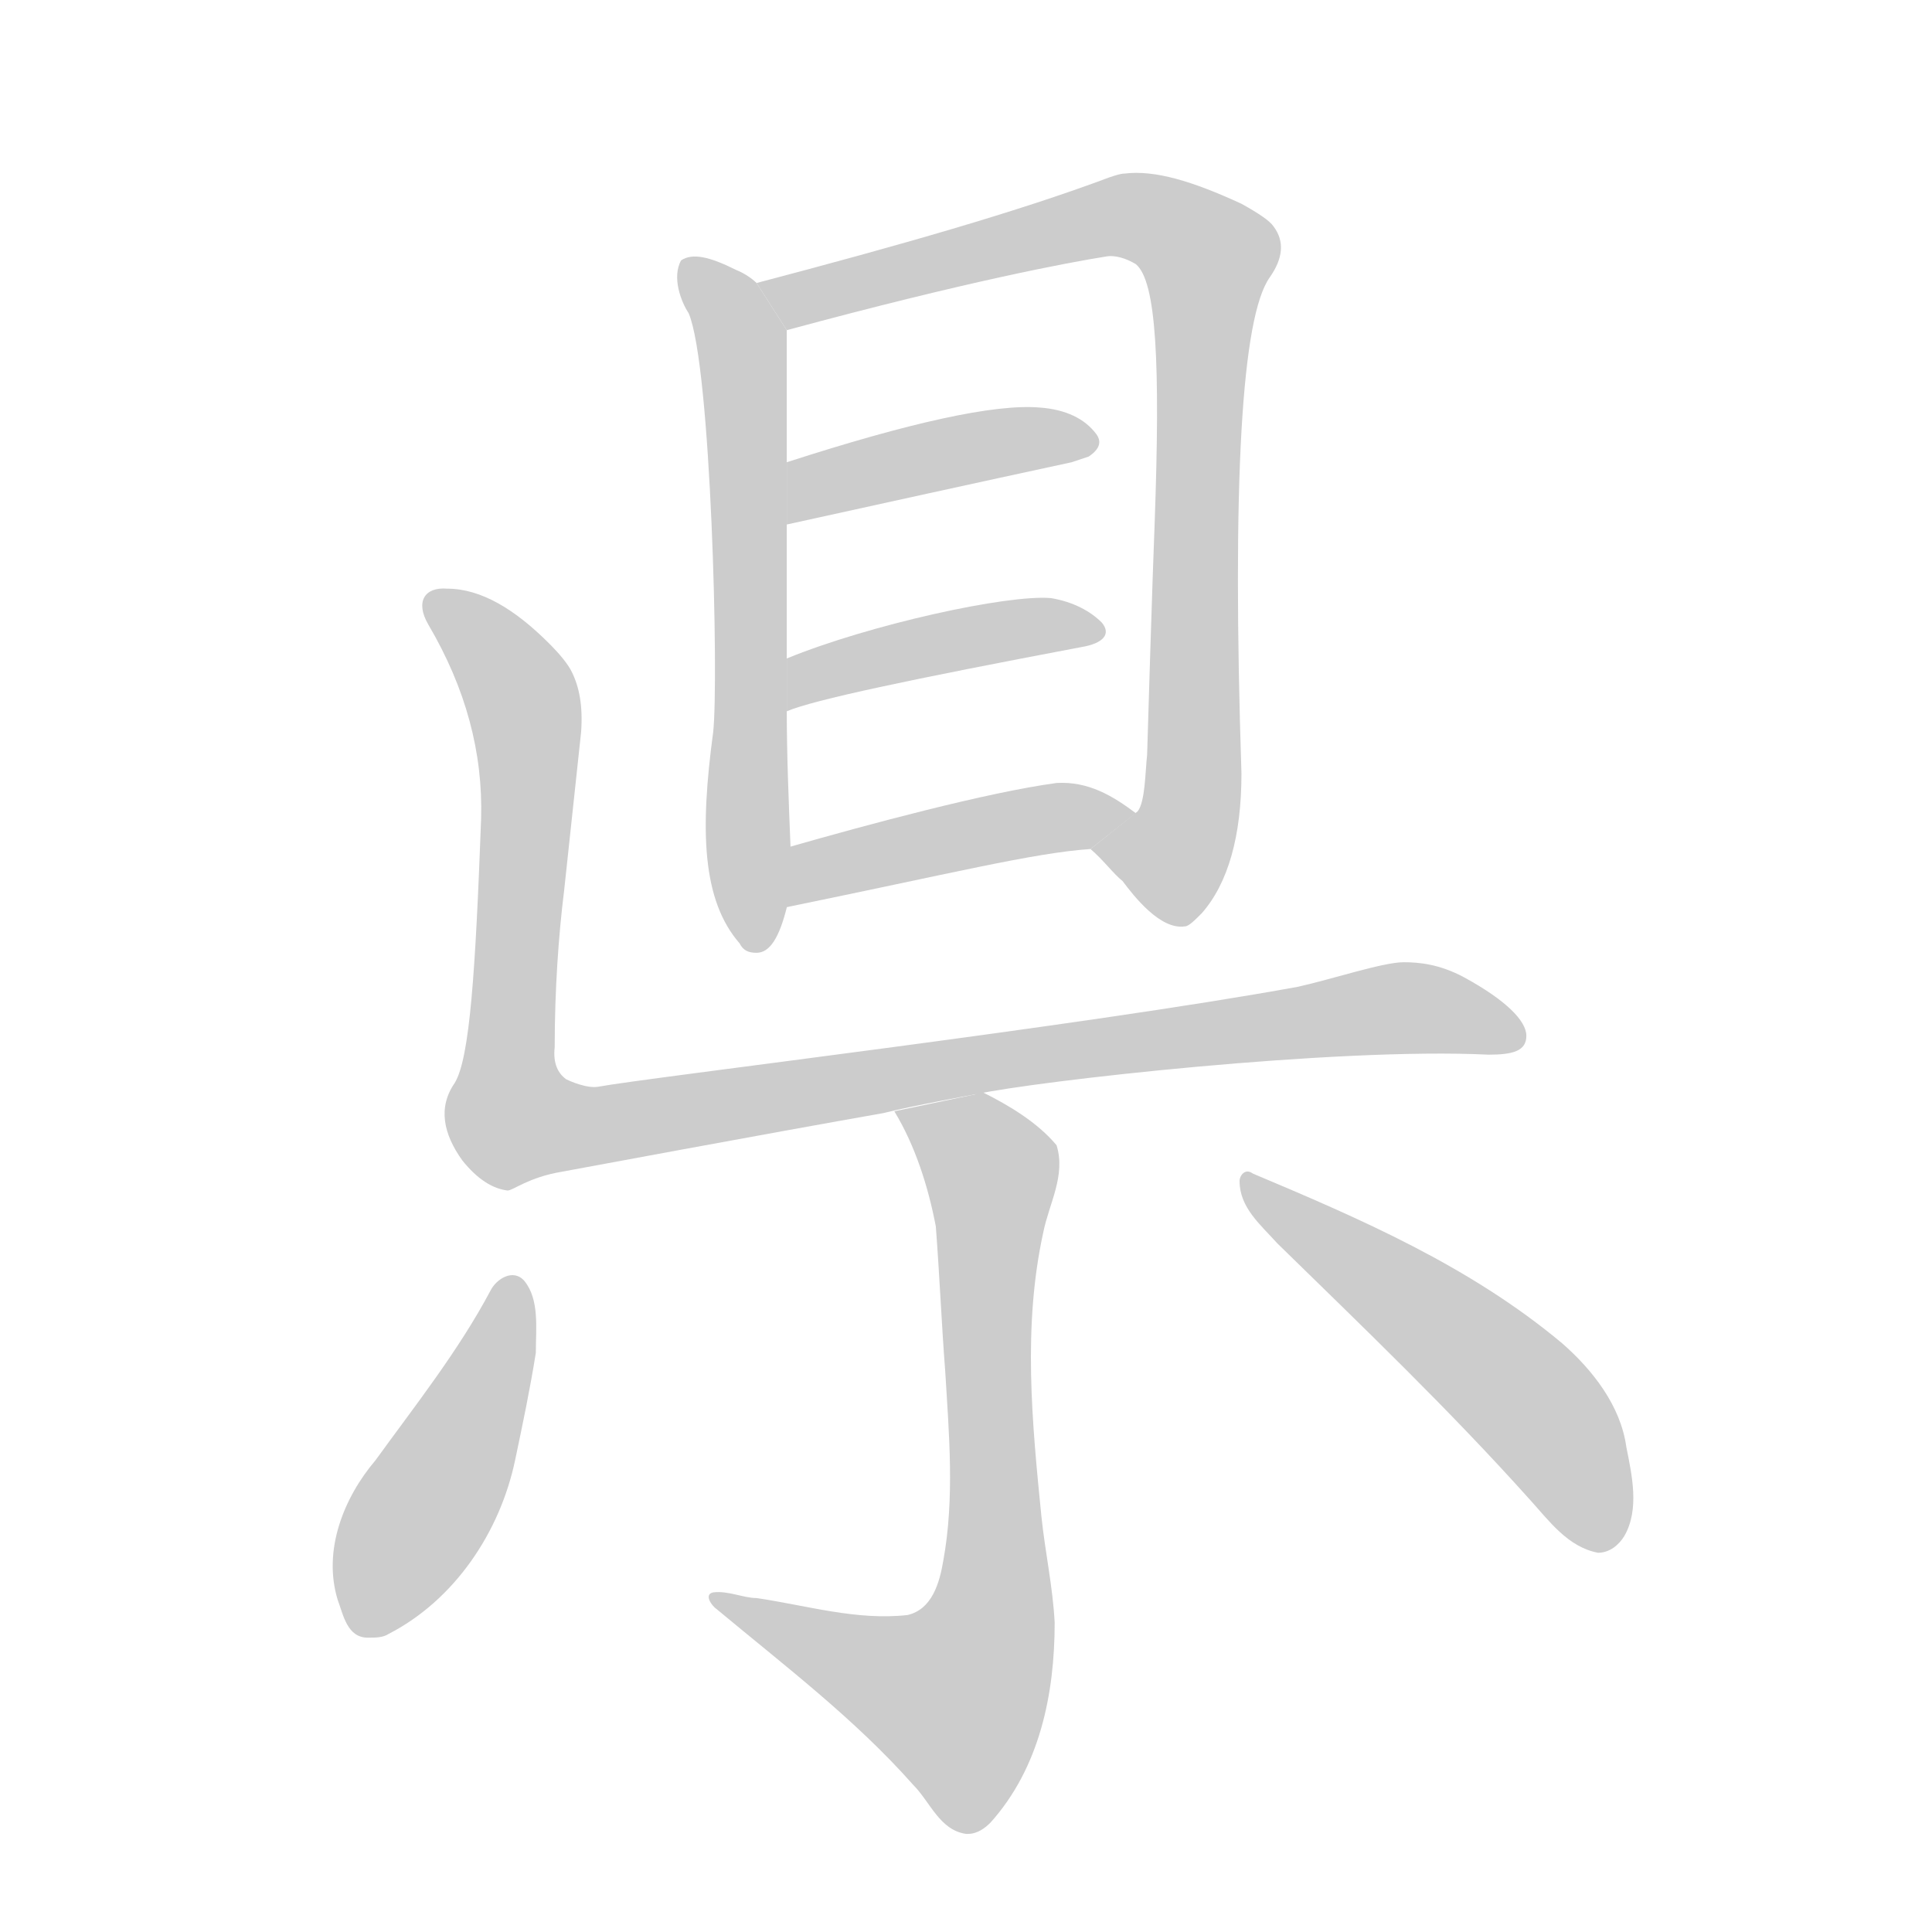
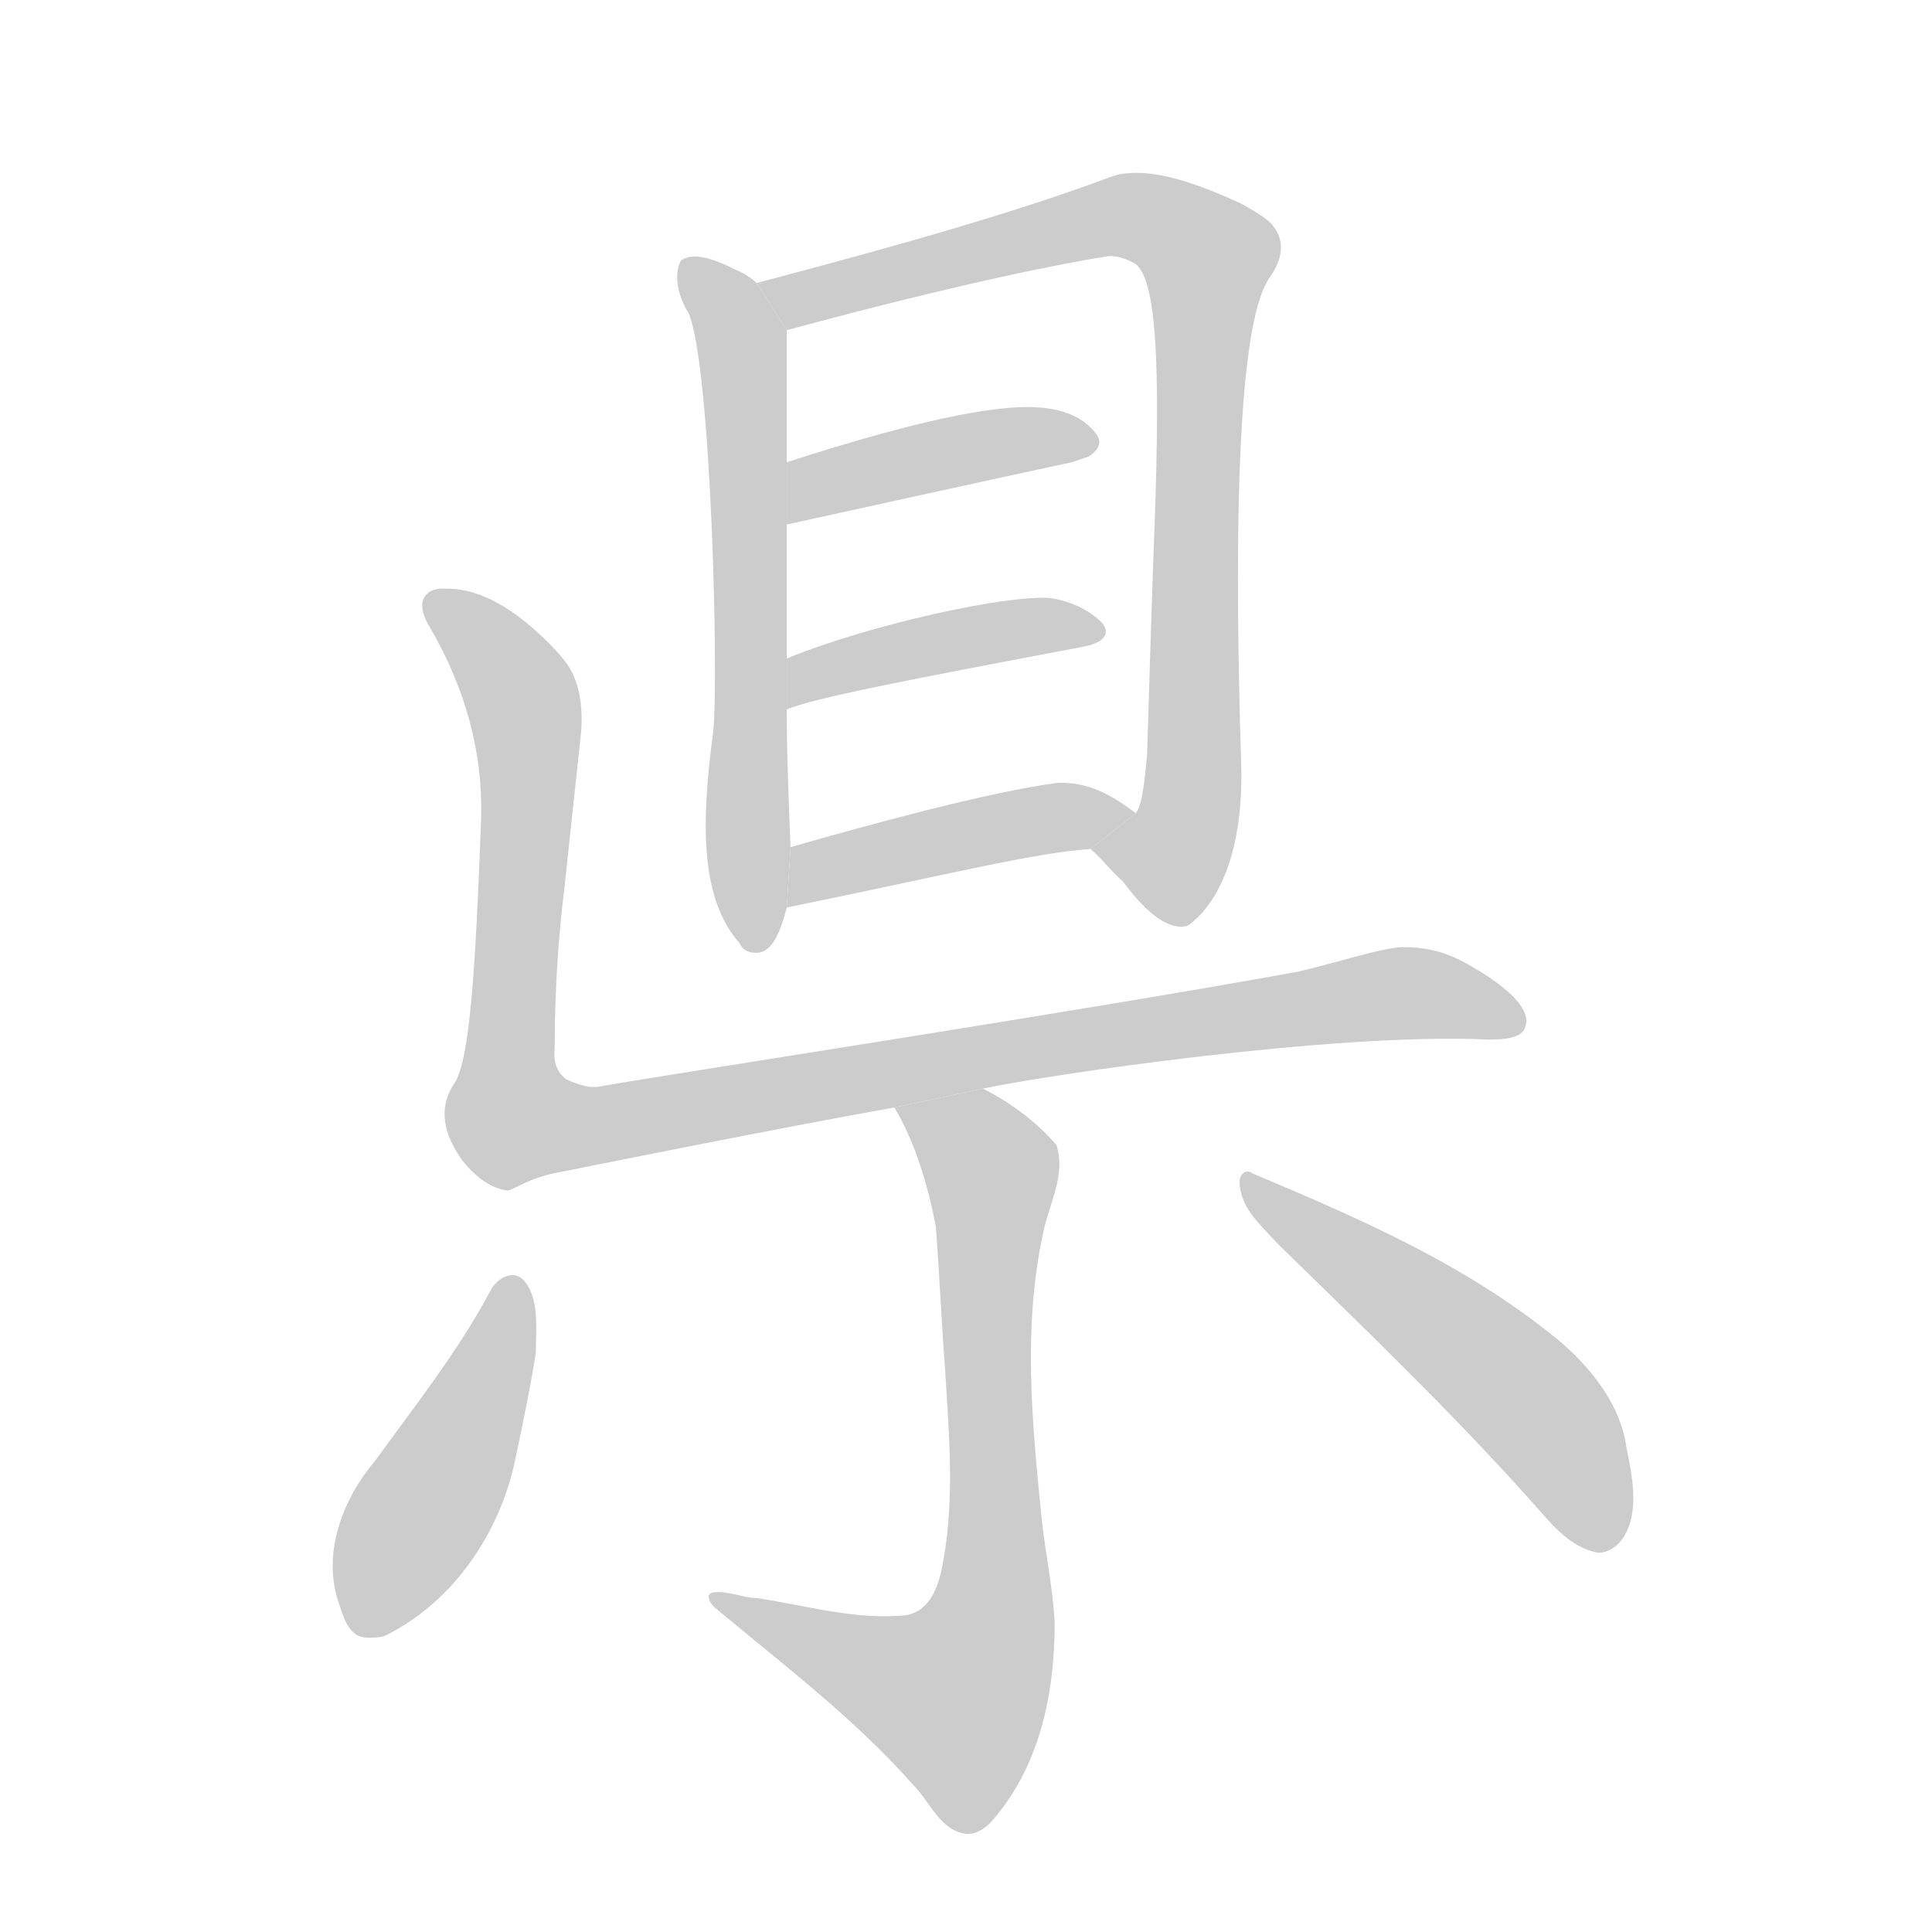
<svg xmlns="http://www.w3.org/2000/svg" xmlns:xlink="http://www.w3.org/1999/xlink" id="z30476" class="acjk" version="1.1" viewBox="0 0 1024 1024">
  <style>

@keyframes z30476k {
	from {
		stroke:#c00;
		stroke-dashoffset:3334;
	}
	75% {
		stroke:#c00;
		stroke-dashoffset:0;
	}
	to {
		stroke:#000;
	}
}
#z30476 path[clip-path] {
	animation:z30476k 1s linear both;
	stroke-dasharray:3334;
	stroke-width:128;
	stroke-linecap:round;
	fill:none;
}
#z30476 path[clip-path="url(#z30476c1)"] {animation-delay:1s;}
#z30476 path[clip-path="url(#z30476c2)"] {animation-delay:2s;}
#z30476 path[clip-path="url(#z30476c3)"] {animation-delay:3s;}
#z30476 path[clip-path="url(#z30476c4)"] {animation-delay:4s;}
#z30476 path[clip-path="url(#z30476c5)"] {animation-delay:5s;}
#z30476 path[clip-path="url(#z30476c6)"] {animation-delay:6s;}
#z30476 path[clip-path="url(#z30476c7)"] {animation-delay:7s;}
#z30476 path[clip-path="url(#z30476c8)"] {animation-delay:8s;}
#z30476 path[clip-path="url(#z30476c9)"] {animation-delay:9s;}
#z30476 path {fill:#ccc;}

</style>
-   <path id="z30476d1" d="M401 150C399 148 395 145 390 143C376 136 367 134 361 138C356 147 361 160 365 166C377 194 381 361 378 388C371 440 372 477 392 500C394 504 397 505 401 505C408 505 413 497 417 481L419 449C418 424 417 400 417 376L417 347C417 324 417 301 417 278L417 245C417 221 417 198 417 175 Z" />
-   <path id="z30476d2" d="M578 450C585 456 590 463 595 467C601 475 615 493 628 491C630 491 633 488 637 484C651 468 658 443 658 410C653 256 658 168 673 147C680 137 681 128 675 120C673 117 667 113 658 108C632 96 612 90 596 92C594 92 591 93 588 94C540 112 477 130 401 150L417 175C513 149 567 139 586 136C591 135 597 137 602 140C613 149 615 193 612 277C611 301 608 398 608 400C607 409 607 425 603 430C598 434 578 450 578 450 Z" />
+   <path id="z30476d1" d="M401 150C399 148 395 145 390 143C376 136 367 134 361 138C356 147 361 160 365 166C377 194 381 361 378 388C371 440 372 477 392 500C394 504 397 505 401 505C408 505 413 497 417 481L419 449C418 424 417 400 417 376L417 349L417 278L417 245L417 175 Z" />
+   <path id="z30476d2" d="M578 450C585 456 590 463 595 467C601 475 615 493 628 491C630 491 633 488 637 484C651 468 658 443 658 410C653 256 658 168 673 147C680 137 681 128 675 120C673 117 667 113 658 108C632 96 612 90 596 92C594 92 591 93 588 94C540 112 477 130 401 150L417 175C513 149 567 139 586 136C591 135 597 137 602 140C613 149 615 193 612 277C611 301 608 398 608 400C607 409 606 426 602 431 Z" />
  <path id="z30476d3" d="M417 278C467 267 517 256 568 245L577 242C583 238 584 234 581 230C575 222 565 217 551 216C527 214 482 224 417 245 Z" />
-   <path id="z30476d4" d="M417 377C431 371 483 360 573 343C585 341 589 336 584 330C578 324 569 319 557 317C534 315 461 331 417 349 Z" />
-   <path id="z30476d5" d="M416 481L418 449C460 437 523 420 560 415C577 414 590 422 602 431L578 450C548 452 504 463 416 481 Z" />
-   <path id="z30476d6" d="M517 580C549 573 708 555 789 559C802 559 809 557 809 549C809 541 798 530 776 518C763 511 752 510 744 510C733 510 706 519 688 523C573 544 344 571 317 576C311 577 302 573 300 572C296 569 293 564 294 555C294 525 296 496 299 472L308 388C309 374 307 364 303 356C301 352 297 347 291 341C273 323 255 312 237 312C225 311 220 319 227 331C247 365 256 399 255 434C252 515 249 561 241 574C232 587 235 601 245 615C253 625 261 630 269 631C272 631 280 624 298 621C298 621 411 600 468 590C484 586 517 580 517 580 Z" />
-   <path id="z30476d7" d="M513 972C513 972 512 972 512 972C498 970 493 955 484 946C453 911 416 883 380 853C377 851 373 845 378 844C386 843 394 847 401 847C428 851 454 859 481 856C494 853 498 839 500 827C506 794 503 760 501 727C499 701 498 676 496 650C492 629 485 607 474 589L517 580C518 579 520 579 521 579C535 586 550 595 560 607C565 623 556 638 553 653C542 703 547 754 552 804C554 823 558 841 559 860C559 898 551 937 525 966C522 969 518 972 513 972 Z" />
+   <path id="z30476d4" d="M417 376C431 370 483 360 573 343C585 341 589 336 584 330C578 324 569 319 557 317C534 315 461 331 417 349 Z" />
+   <path id="z30476d5" d="M417 481L419 449C461 437 523 420 560 415C577 414 590 422 602 431L578 450C548 452 505 463 417 481 Z" />
+   <path id="z30476d6" d="M521 577C553 570 708 547 789 551C802 551 809 549 809 541C809 533 798 522 776 510C763 503 752 502 744 502C733 502 706 511 688 515C573 536 344 571 317 576C311 577 302 573 300 572C296 569 293 564 294 555C294 525 296 496 299 472L308 388C309 374 307 364 303 356C301 352 297 347 291 341C273 323 255 312 237 312C225 311 220 319 227 331C247 365 256 399 255 434C252 515 249 561 241 574C232 587 235 601 245 615C253 625 261 630 269 631C272 631 280 624 298 621C298 621 417 597 474 587 Z" />
+   <path id="z30476d7" d="M513 972L512 972C498 970 493 955 484 946C453 911 416 883 380 853C377 851 373 845 378 844C386 843 394 847 401 847C428 851 454 859 481 856C494 853 498 839 500 827C506 794 503 760 501 727C499 701 498 676 496 650C492 629 485 605 474 587L521 577C535 584 550 595 560 607C565 623 556 638 553 653C542 703 547 754 552 804C554 823 558 841 559 860C559 898 551 937 525 966C522 969 518 972 513 972 Z" />
  <path id="z30476d8" d="M195 868C184 868 182 856 179 848C171 822 182 794 199 774C220 745 243 716 260 684C263 678 272 672 278 679C286 689 284 704 284 717C281 736 277 755 273 774C265 812 241 848 206 866C203 868 199 868 195 868 Z" />
  <path id="z30476d9" d="M847 823C831 820 821 806 811 795C768 747 722 703 677 659C668 649 657 640 657 626C657 623 660 619 664 622C721 646 779 671 828 712C844 726 859 745 862 767C865 782 869 800 861 814C858 819 853 823 847 823 Z" />
  <defs>
    <clipPath id="z30476c1">
      <use xlink:href="#z30476d1" />
    </clipPath>
    <clipPath id="z30476c2">
      <use xlink:href="#z30476d2" />
    </clipPath>
    <clipPath id="z30476c3">
      <use xlink:href="#z30476d3" />
    </clipPath>
    <clipPath id="z30476c4">
      <use xlink:href="#z30476d4" />
    </clipPath>
    <clipPath id="z30476c5">
      <use xlink:href="#z30476d5" />
    </clipPath>
    <clipPath id="z30476c6">
      <use xlink:href="#z30476d6" />
    </clipPath>
    <clipPath id="z30476c7">
      <use xlink:href="#z30476d7" />
    </clipPath>
    <clipPath id="z30476c8">
      <use xlink:href="#z30476d8" />
    </clipPath>
    <clipPath id="z30476c9">
      <use xlink:href="#z30476d9" />
    </clipPath>
  </defs>
  <path pathLength="3333" clip-path="url(#z30476c1)" d="M368 145L395 184L399 499" />
  <path pathLength="3333" clip-path="url(#z30476c2)" d="M409 152L593 114L641 134L631 430L594 466" />
  <path pathLength="3333" clip-path="url(#z30476c3)" d="M420 270L574 233" />
  <path pathLength="3333" clip-path="url(#z30476c4)" d="M422 368L581 333" />
  <path pathLength="3333" clip-path="url(#z30476c5)" d="M420 474L594 429" />
  <path pathLength="3333" clip-path="url(#z30476c6)" d="M234 322L281 392L280 600L747 534L802 549" />
  <path pathLength="3333" clip-path="url(#z30476c7)" d="M482 593L527 627L522 876L500 920L386 851" />
  <path pathLength="3333" clip-path="url(#z30476c8)" d="M270 682L191 861" />
  <path pathLength="3333" clip-path="url(#z30476c9)" d="M664 627L808 740L850 816" />
</svg>
